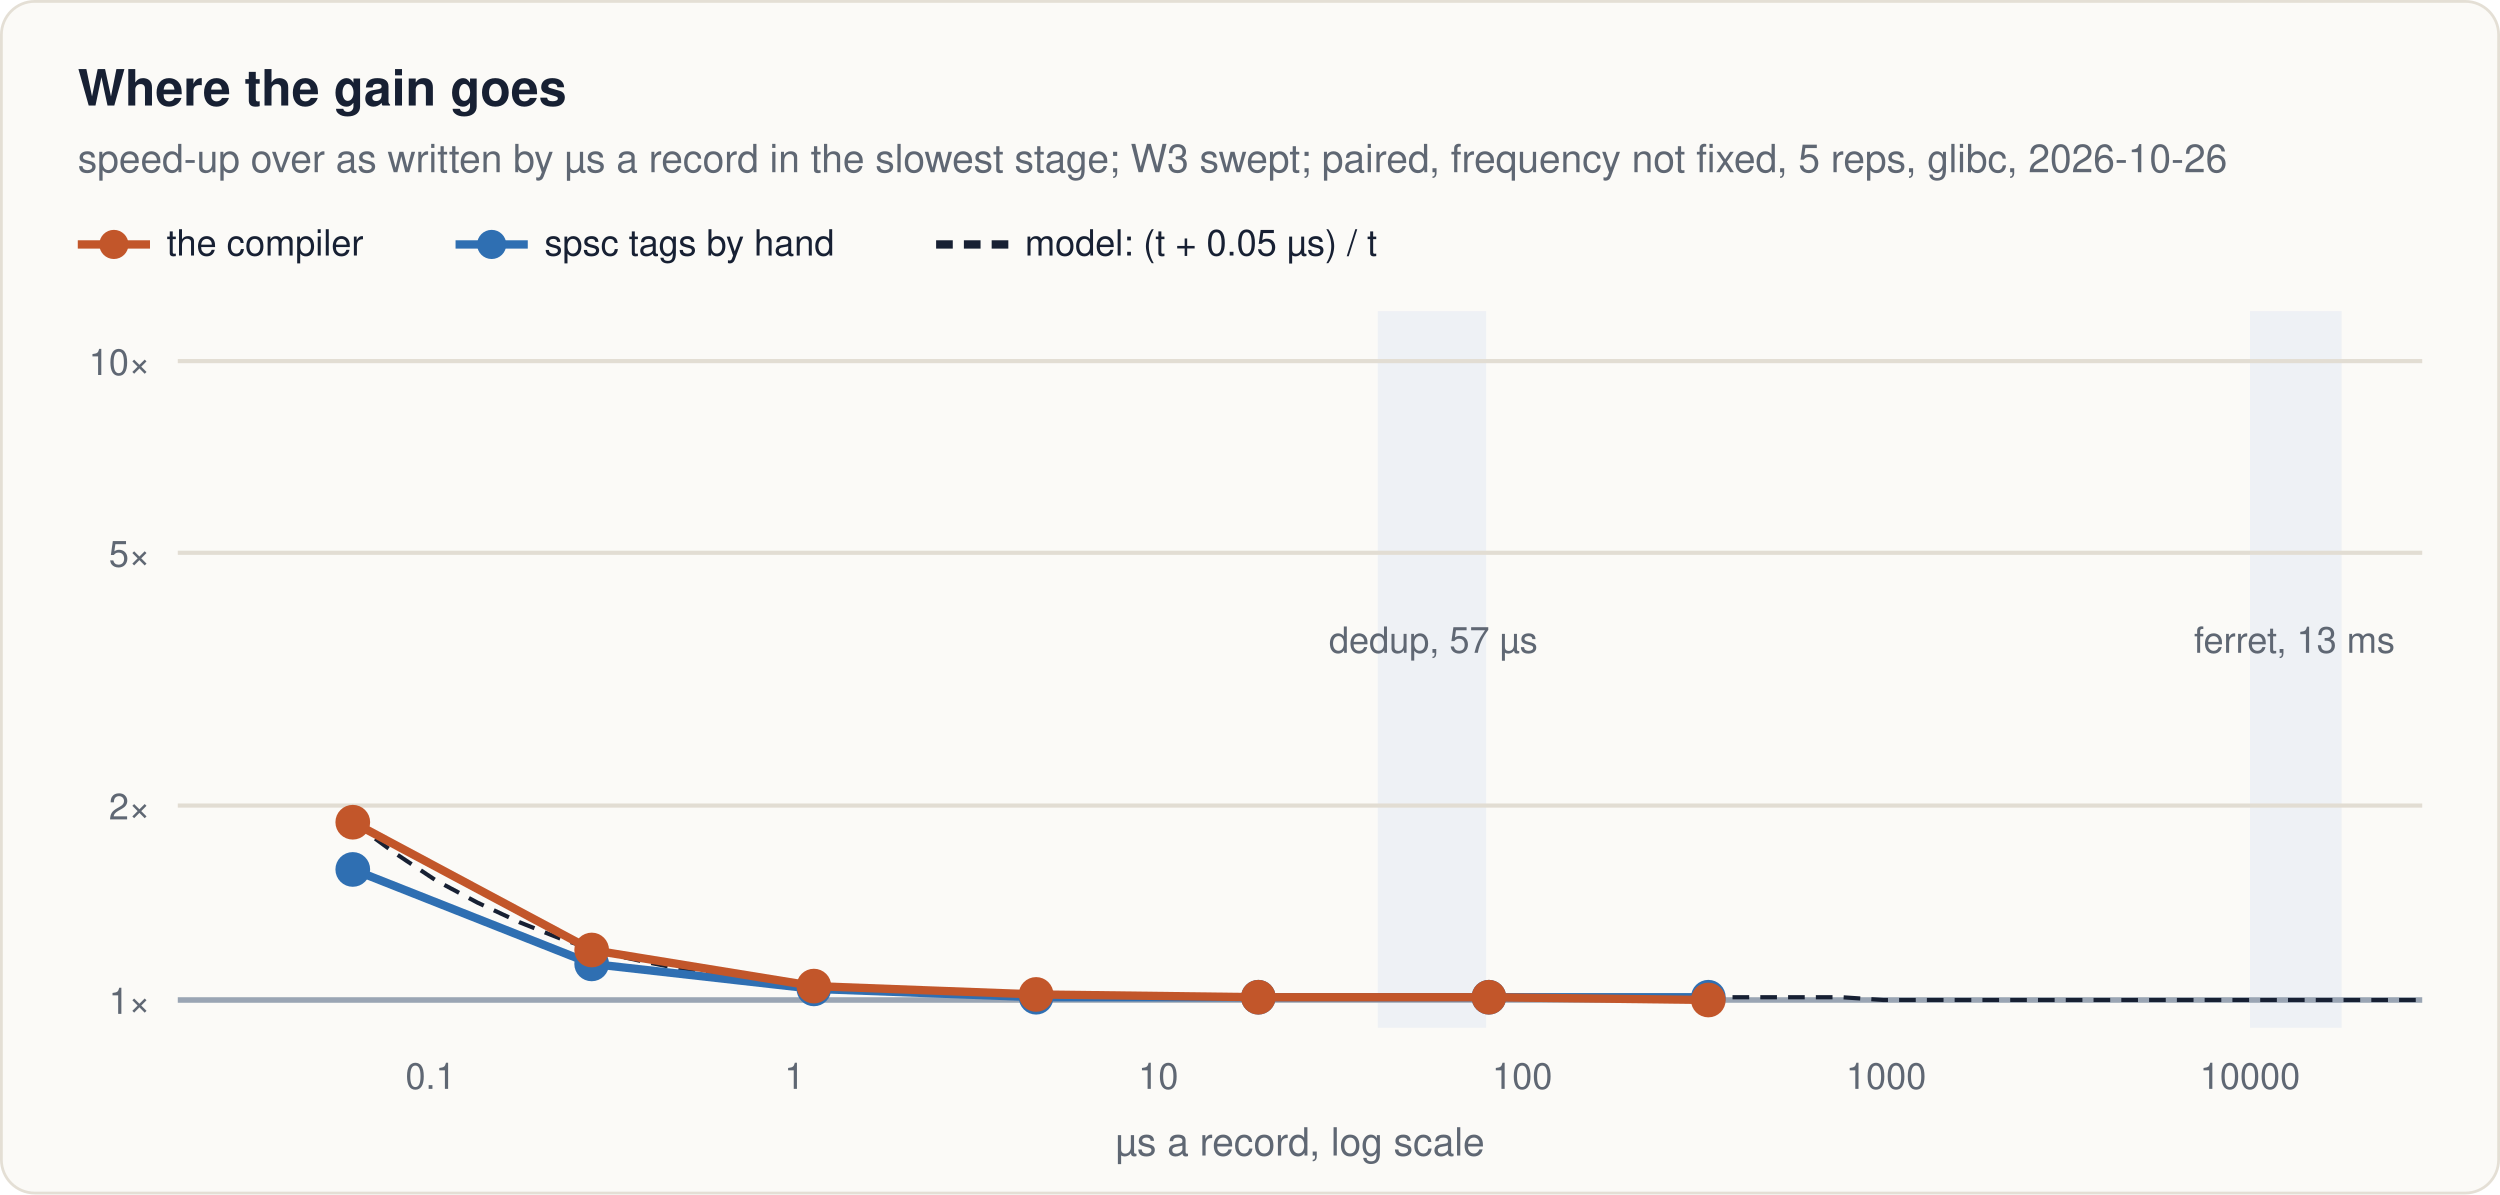
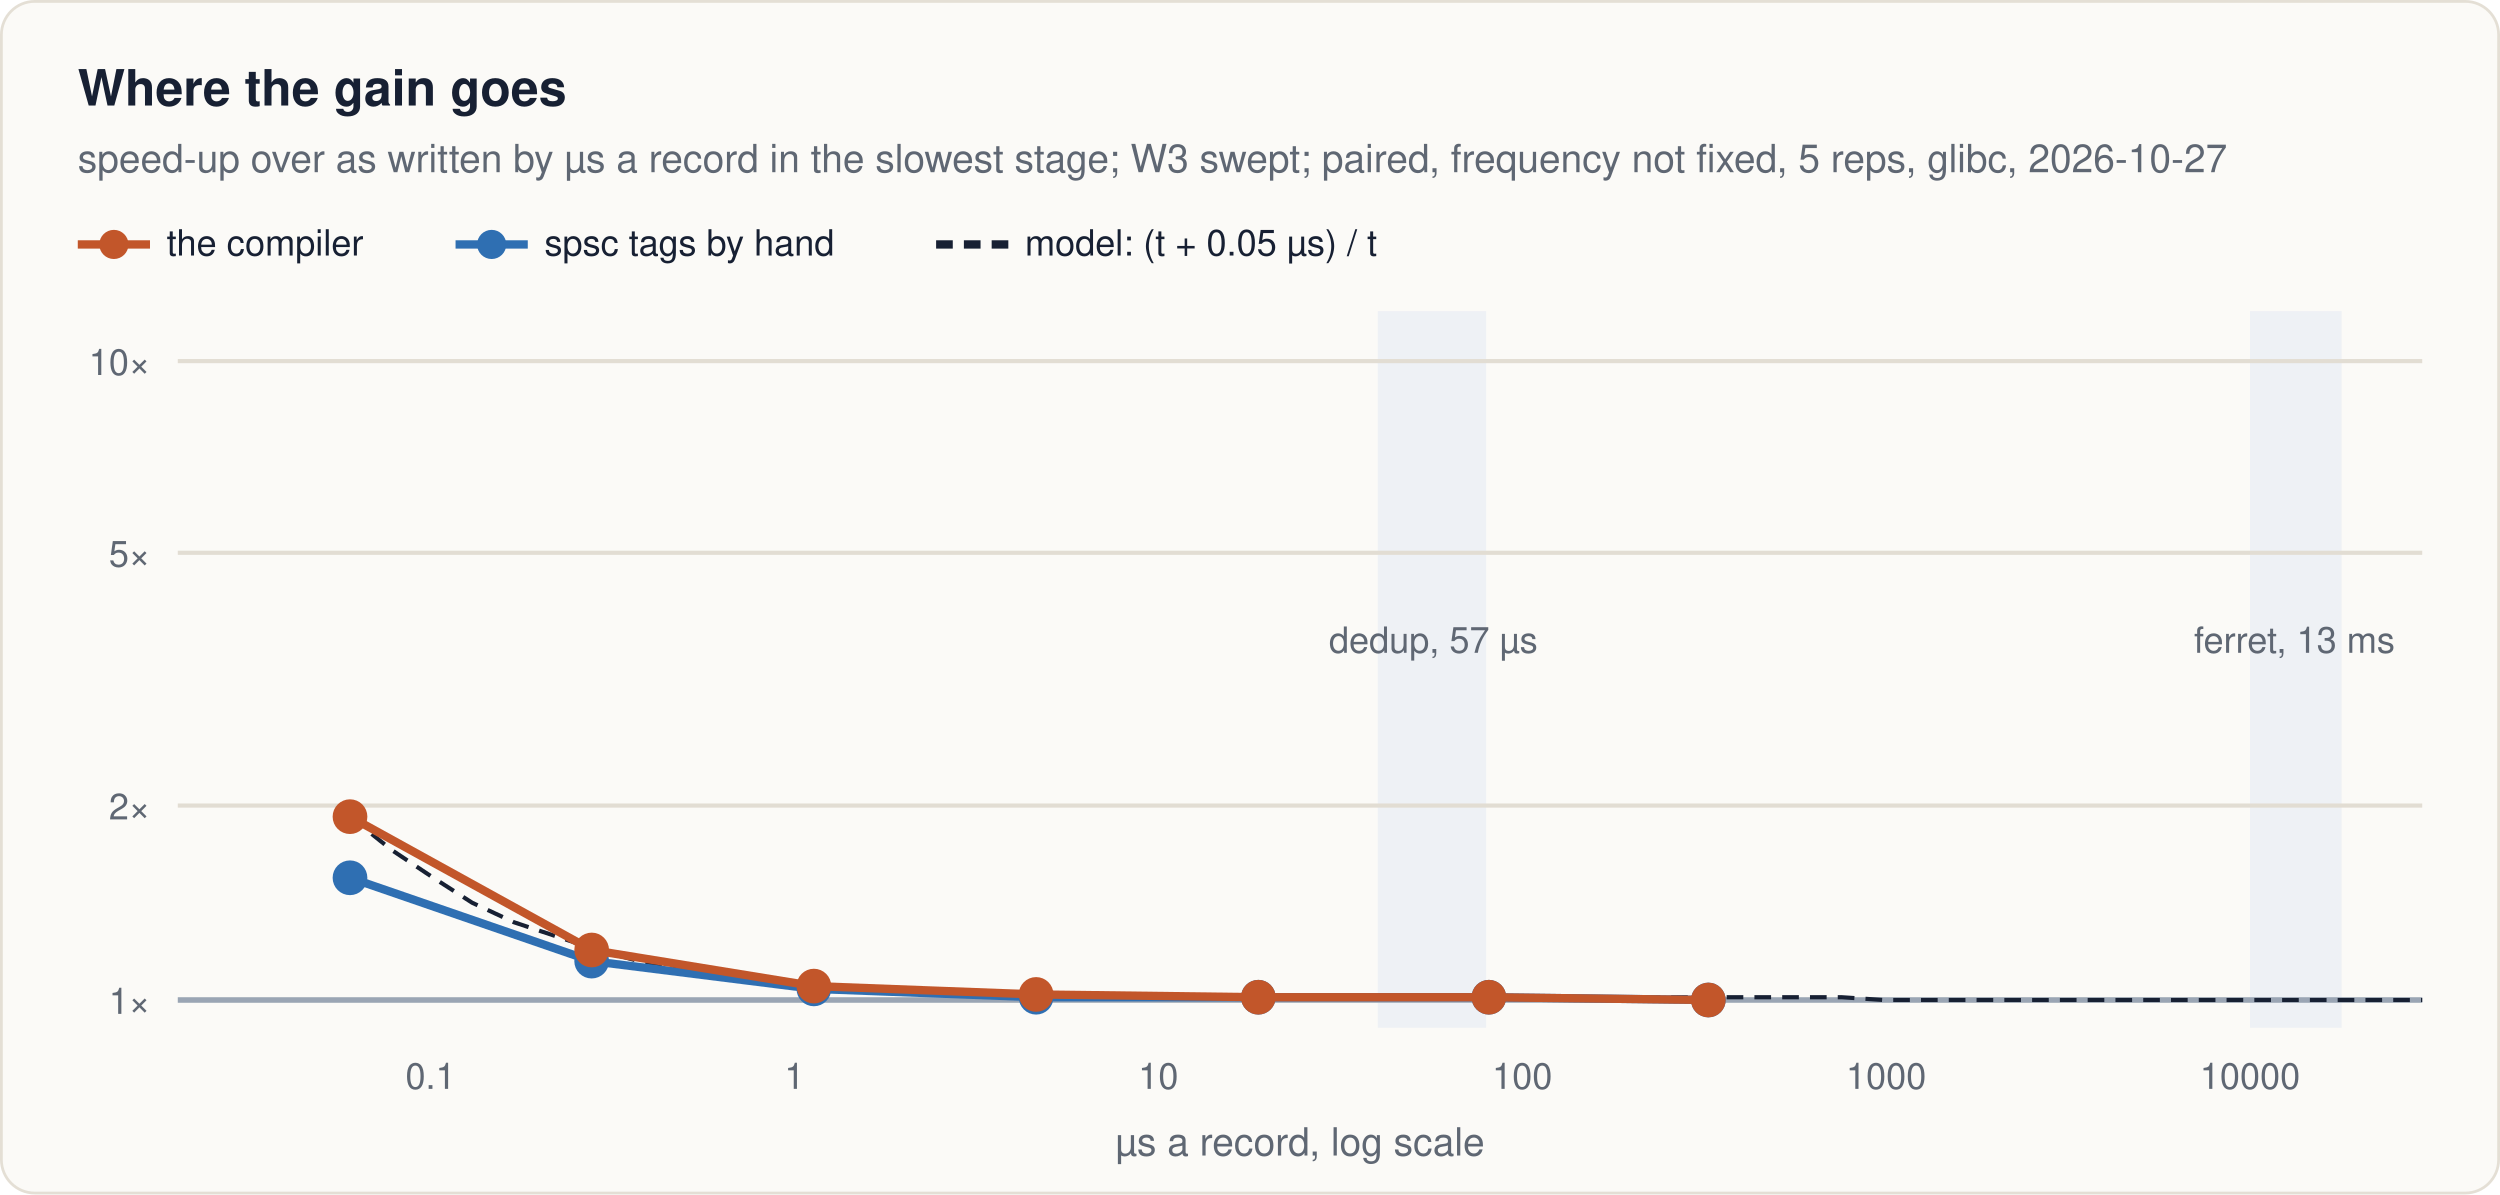
<svg xmlns="http://www.w3.org/2000/svg" width="900" height="430" viewBox="0 0 900 430" font-family="IBM Plex Sans, Segoe UI, Helvetica, Arial, sans-serif" role="img" aria-label="Speed-up against the grain, with the model (t + 0.05 µs) / t">
  <rect x="0.5" y="0.5" width="899" height="429" rx="12" fill="#FBFAF7" stroke="#E4DFD5" />
  <text x="28" y="38" font-size="18" fill="#172033" text-anchor="start" font-weight="600">Where the gain goes</text>
-   <text x="28" y="62" font-size="14" fill="#5F6773" text-anchor="start">speed-up over as written by µs a record in the slowest stage; W3 swept; paired, frequency not fixed, 5 reps, glibc, 2026-10-26</text>
+   <text x="28" y="62" font-size="14" fill="#5F6773" text-anchor="start">speed-up over as written by µs a record in the slowest stage; W3 swept; paired, frequency not fixed, 5 reps, glibc, 2026-10-27</text>
  <line x1="28" y1="88" x2="54" y2="88" stroke="#C2562A" stroke-width="3" />
  <circle cx="41" cy="88" r="4" fill="#C2562A" stroke="#C2562A" stroke-width="2.5" />
  <text x="60" y="92" font-size="13" fill="#172033" text-anchor="start">the compiler</text>
  <line x1="164" y1="88" x2="190" y2="88" stroke="#2F6FB2" stroke-width="3" />
  <circle cx="177" cy="88" r="4" fill="#2F6FB2" stroke="#2F6FB2" stroke-width="2.5" />
  <text x="196" y="92" font-size="13" fill="#172033" text-anchor="start">spsc tags by hand</text>
  <line x1="337" y1="88" x2="363" y2="88" stroke="#172033" stroke-width="3" stroke-dasharray="6 4" />
  <text x="369" y="92" font-size="13" fill="#172033" text-anchor="start">model: (t + 0.05 µs) / t</text>
  <rect x="496" y="112" width="39" height="258" fill="#EEF1F5" rx="0" />
  <text x="516" y="235" font-size="13" fill="#5F6773" text-anchor="middle">dedup, 57 µs</text>
  <rect x="810" y="112" width="33" height="258" fill="#EEF1F5" rx="0" />
  <text x="826" y="235" font-size="13" fill="#5F6773" text-anchor="middle">ferret, 13 ms</text>
  <line x1="64" y1="360" x2="872" y2="360" stroke="#9AA5B4" stroke-width="2" />
  <text x="54" y="365" font-size="13" fill="#5F6773" text-anchor="end">1×</text>
  <line x1="64" y1="290" x2="872" y2="290" stroke="#E2DDD3" stroke-width="1.5" />
  <text x="54" y="295" font-size="13" fill="#5F6773" text-anchor="end">2×</text>
  <line x1="64" y1="199" x2="872" y2="199" stroke="#E2DDD3" stroke-width="1.5" />
  <text x="54" y="204" font-size="13" fill="#5F6773" text-anchor="end">5×</text>
  <line x1="64" y1="130" x2="872" y2="130" stroke="#E2DDD3" stroke-width="1.5" />
  <text x="54" y="135" font-size="13" fill="#5F6773" text-anchor="end">10×</text>
  <text x="155" y="392" font-size="13" fill="#5F6773" text-anchor="middle">0.1</text>
  <text x="286" y="392" font-size="13" fill="#5F6773" text-anchor="middle">1</text>
  <text x="417" y="392" font-size="13" fill="#5F6773" text-anchor="middle">10</text>
  <text x="548" y="392" font-size="13" fill="#5F6773" text-anchor="middle">100</text>
  <text x="679" y="392" font-size="13" fill="#5F6773" text-anchor="middle">1000</text>
  <text x="810" y="392" font-size="13" fill="#5F6773" text-anchor="middle">10000</text>
  <text x="468" y="416" font-size="14" fill="#5F6773" text-anchor="middle">µs a record, log scale</text>
-   <path d="M127,296 L142,307 L157,317 L172,325 L187,332 L202,338 L217,343 L231,346 L246,349 L261,351 L276,353 L291,355 L306,356 L321,357 L336,357 L351,358 L366,358 L380,358 L395,359 L410,359 L425,359 L440,359 L455,359 L470,359 L485,359 L500,359 L515,359 L529,359 L544,359 L559,359 L574,359 L589,359 L604,359 L619,359 L634,359 L649,359 L663,359 L678,360 L693,360 L708,360 L723,360 L738,360 L753,360 L768,360 L783,360 L798,360 L812,360 L827,360 L842,360 L857,360 L872,360" fill="none" stroke="#172033" stroke-width="1.5" stroke-linejoin="round" stroke-dasharray="6 4" />
-   <path d="M127,313 L213,347 L293,356 L373,359 L453,359 L536,359 L615,359" fill="none" stroke="#2F6FB2" stroke-width="3" stroke-linejoin="round" />
-   <circle cx="127" cy="313" r="5" fill="#2F6FB2" stroke="#2F6FB2" stroke-width="2.5" />
-   <circle cx="213" cy="347" r="5" fill="#2F6FB2" stroke="#2F6FB2" stroke-width="2.5" />
+   <path d="M126,294 L141,306 L156,316 L170,325 L185,332 L200,337 L215,342 L230,346 L245,349 L260,351 L275,353 L290,355 L305,356 L320,357 L335,357 L350,358 L365,358 L379,358 L394,359 L409,359 L424,359 L439,359 L454,359 L469,359 L484,359 L499,359 L514,359 L529,359 L544,359 L559,359 L573,359 L588,359 L603,359 L618,359 L633,359 L648,359 L663,359 L678,360 L693,360 L708,360 L723,360 L738,360 L753,360 L768,360 L782,360 L797,360 L812,360 L827,360 L842,360 L857,360 L872,360" fill="none" stroke="#172033" stroke-width="1.5" stroke-linejoin="round" stroke-dasharray="6 4" />
+   <path d="M126,316 L213,346 L293,356 L373,359 L453,359 L536,359 L615,360" fill="none" stroke="#2F6FB2" stroke-width="3" stroke-linejoin="round" />
+   <circle cx="126" cy="316" r="5" fill="#2F6FB2" stroke="#2F6FB2" stroke-width="2.5" />
+   <circle cx="213" cy="346" r="5" fill="#2F6FB2" stroke="#2F6FB2" stroke-width="2.5" />
  <circle cx="293" cy="356" r="5" fill="#2F6FB2" stroke="#2F6FB2" stroke-width="2.5" />
  <circle cx="373" cy="359" r="5" fill="#2F6FB2" stroke="#2F6FB2" stroke-width="2.5" />
  <circle cx="453" cy="359" r="5" fill="#2F6FB2" stroke="#2F6FB2" stroke-width="2.5" />
  <circle cx="536" cy="359" r="5" fill="#2F6FB2" stroke="#2F6FB2" stroke-width="2.5" />
-   <circle cx="615" cy="359" r="5" fill="#2F6FB2" stroke="#2F6FB2" stroke-width="2.5" />
-   <path d="M127,296 L213,342 L293,355 L373,358 L453,359 L536,359 L615,360" fill="none" stroke="#C2562A" stroke-width="3" stroke-linejoin="round" />
-   <circle cx="127" cy="296" r="5" fill="#C2562A" stroke="#C2562A" stroke-width="2.5" />
+   <circle cx="615" cy="360" r="5" fill="#2F6FB2" stroke="#2F6FB2" stroke-width="2.5" />
+   <path d="M126,294 L213,342 L293,355 L373,358 L453,359 L536,359 L615,360" fill="none" stroke="#C2562A" stroke-width="3" stroke-linejoin="round" />
+   <circle cx="126" cy="294" r="5" fill="#C2562A" stroke="#C2562A" stroke-width="2.5" />
  <circle cx="213" cy="342" r="5" fill="#C2562A" stroke="#C2562A" stroke-width="2.5" />
  <circle cx="293" cy="355" r="5" fill="#C2562A" stroke="#C2562A" stroke-width="2.5" />
  <circle cx="373" cy="358" r="5" fill="#C2562A" stroke="#C2562A" stroke-width="2.5" />
  <circle cx="453" cy="359" r="5" fill="#C2562A" stroke="#C2562A" stroke-width="2.5" />
  <circle cx="536" cy="359" r="5" fill="#C2562A" stroke="#C2562A" stroke-width="2.5" />
  <circle cx="615" cy="360" r="5" fill="#C2562A" stroke="#C2562A" stroke-width="2.5" />
</svg>
